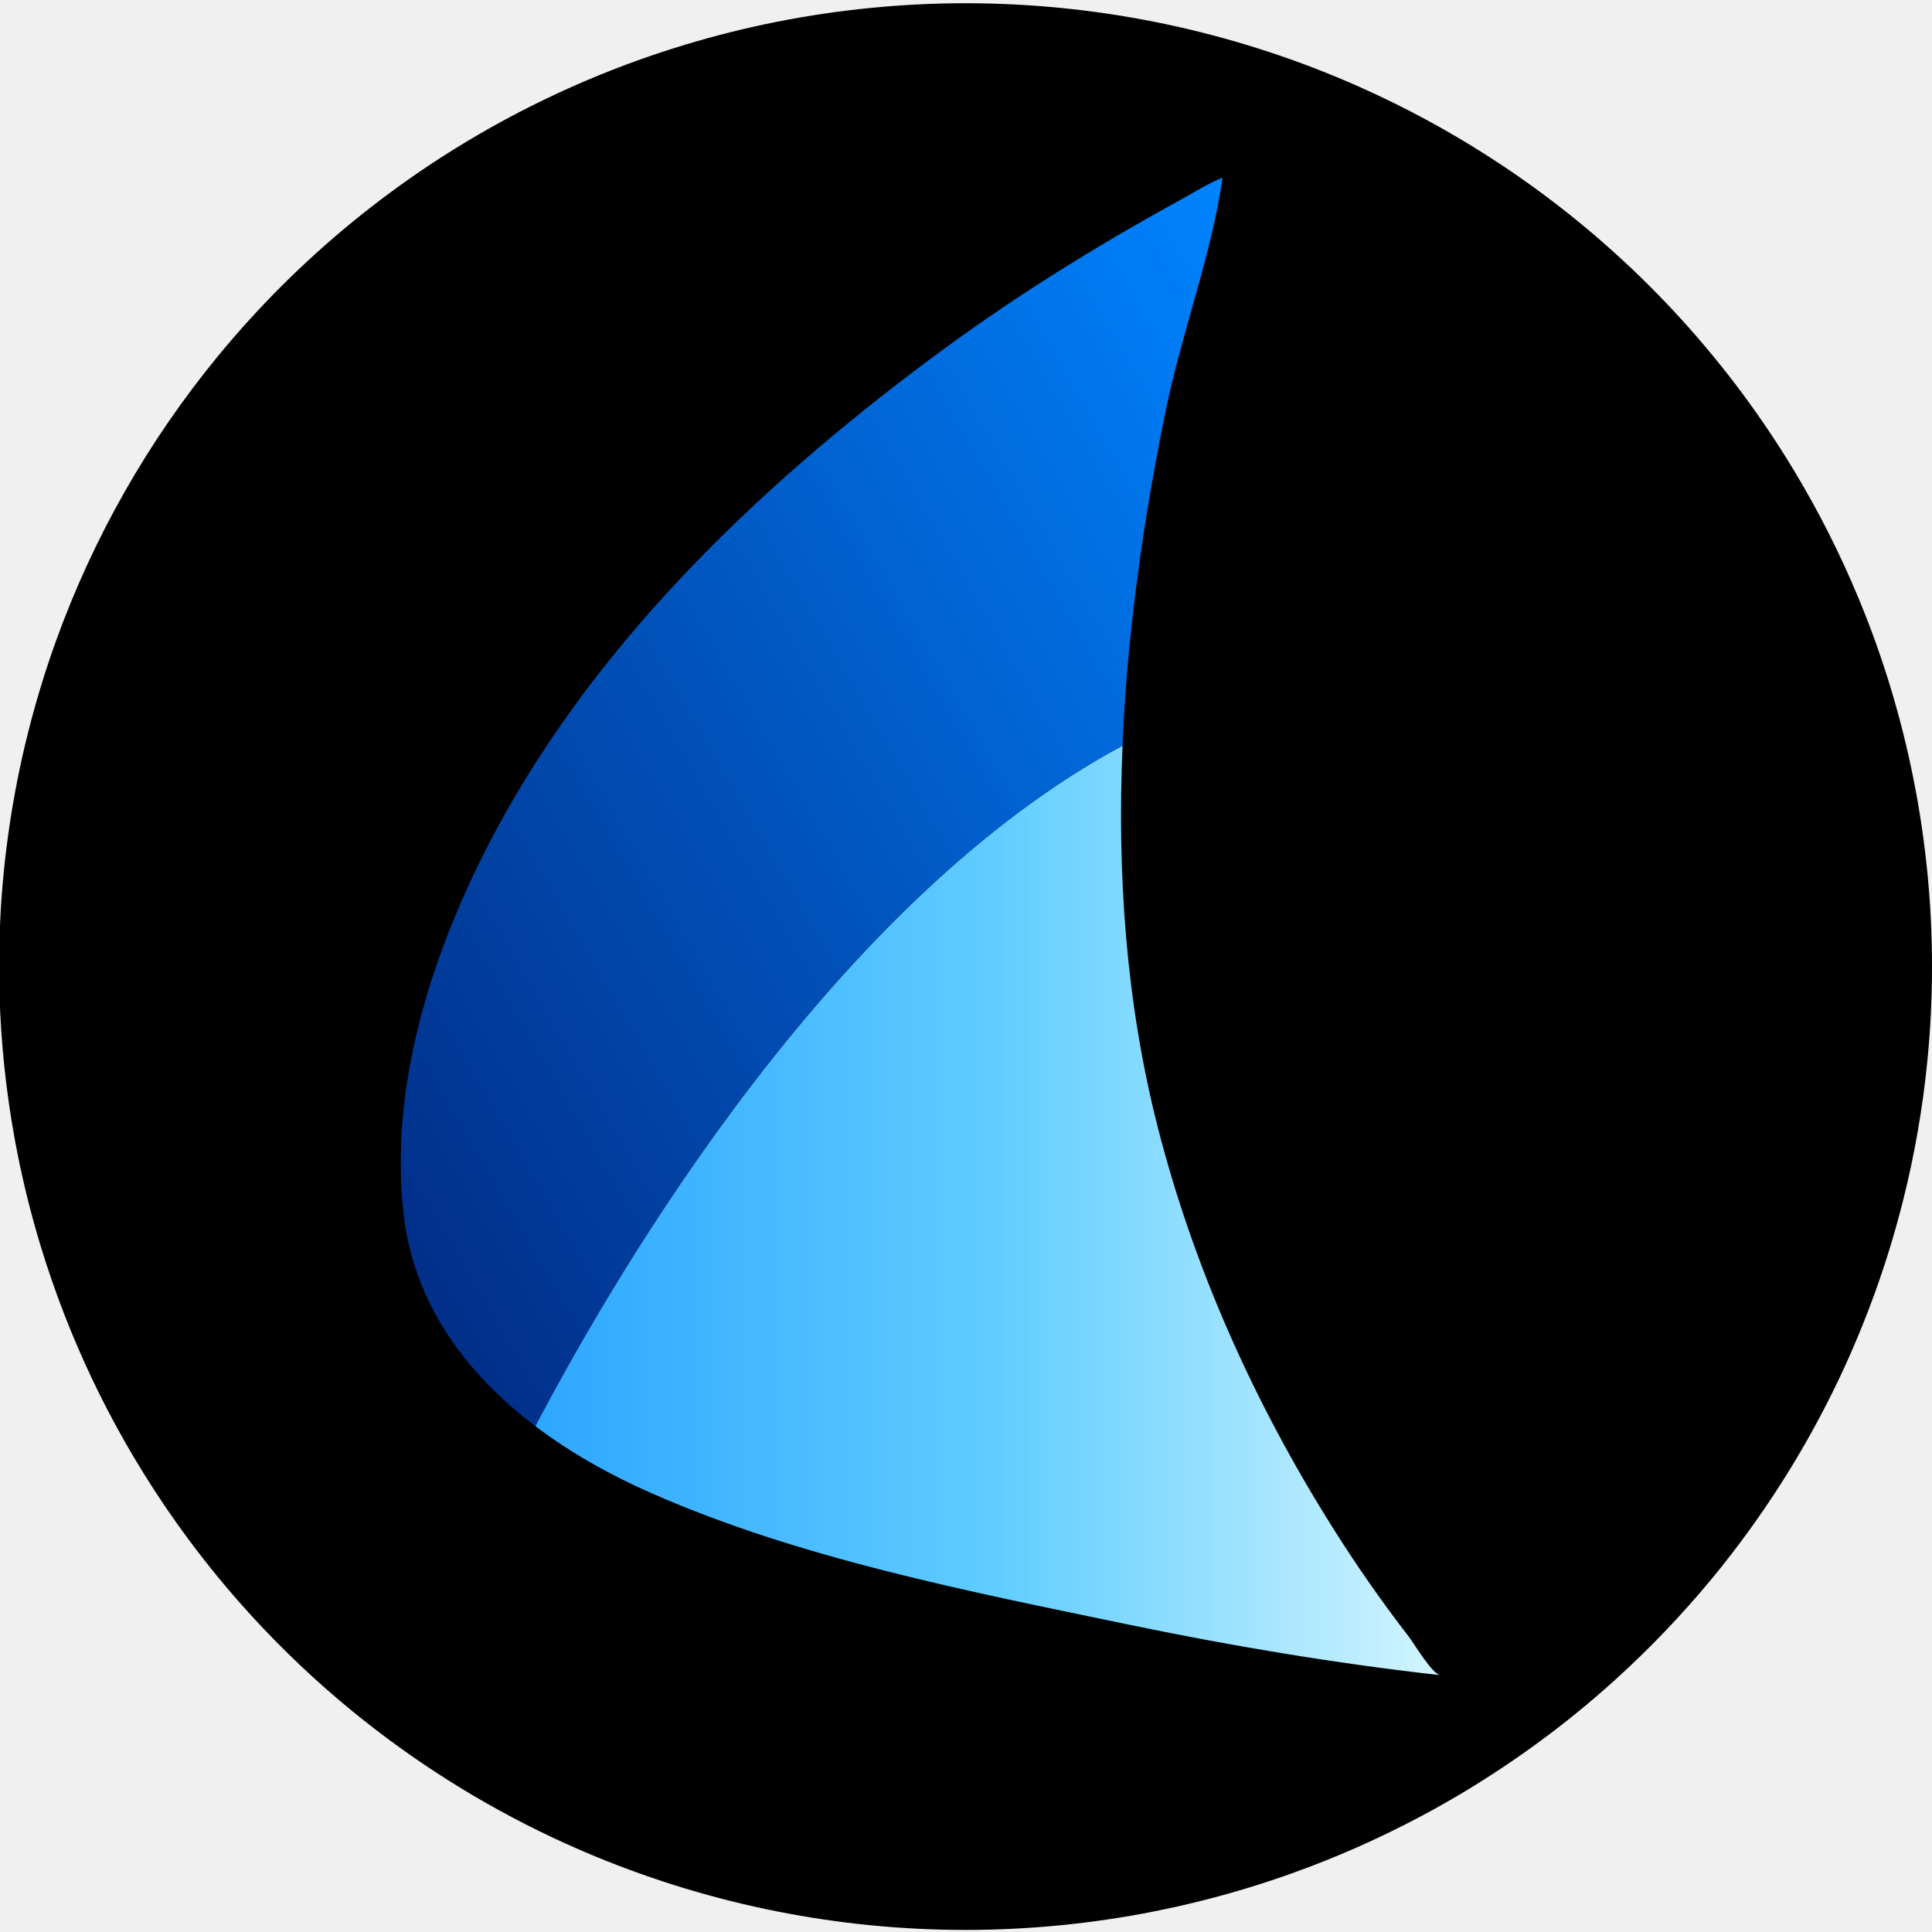
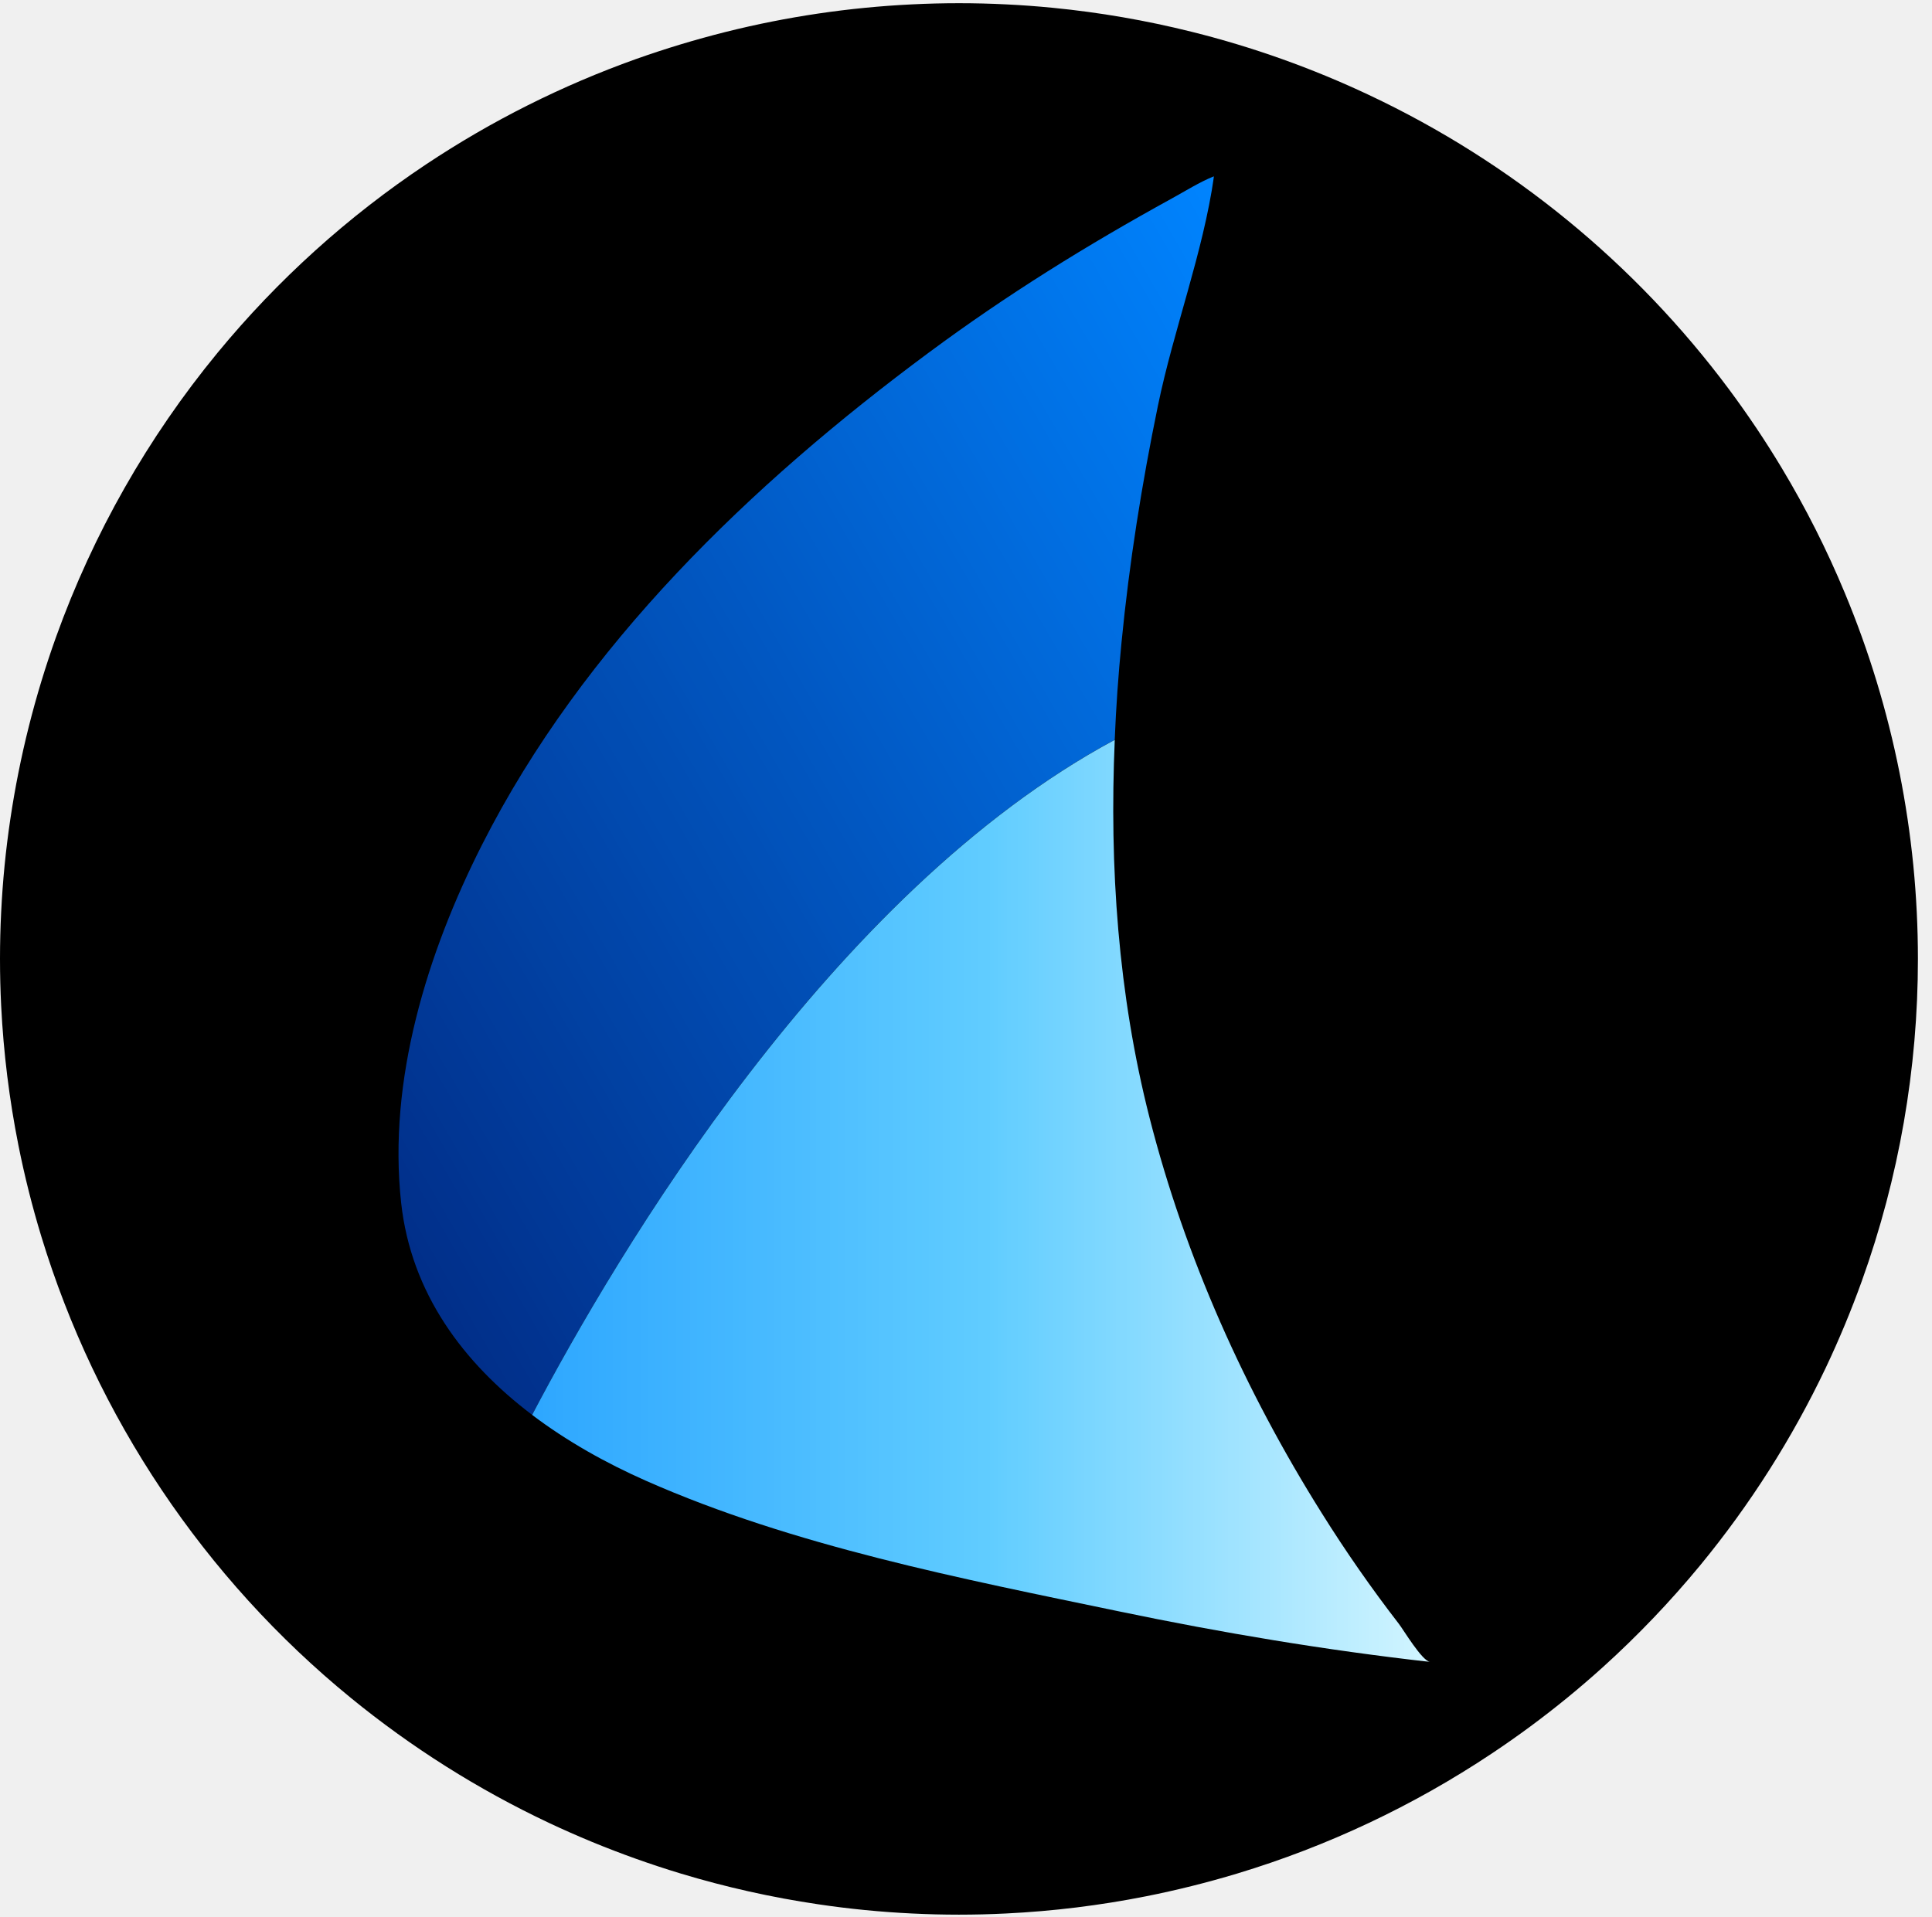
- <svg xmlns="http://www.w3.org/2000/svg" fill="none" viewBox="0 0 128 128">
-   <mask id="a" width="128" height="128" x="0" y="0" maskUnits="userSpaceOnUse" style="mask-type:luminance">
-     <path fill="#fff" d="M0 0h128v128H0z" />
+ <svg xmlns="http://www.w3.org/2000/svg" viewBox="0 0 129 128">
+   <path d="M128.06 64.038a63.6 63.6 0 0 1-3.743 21.503 65 65 0 0 1-2.404 5.787 64 64 0 0 1-8.387 13.2 64.5 64.5 0 0 1-6.496 6.801 65 65 0 0 1-2.38 2.046 64 64 0 0 1-5.048 3.73 64 64 0 0 1-16.984 8.009 65 65 0 0 1-6.096 1.522 64 64 0 0 1-9.35 1.149 63 63 0 0 1-6.283 0 63 63 0 0 1-6.254-.614 64 64 0 0 1-9.192-2.057 65 65 0 0 1-5.916-2.11q-1.451-.6-2.873-1.269a64.2 64.2 0 0 1-13.244-8.36 63.5 63.5 0 0 1-6.823-6.475A64 64 0 0 1 6.148 91.328a64 64 0 0 1-3.39-8.761q-.913-3.002-1.527-6.077a64 64 0 0 1-1.153-9.32 63 63 0 0 1 0-6.263 63 63 0 0 1 .616-6.233 64 64 0 0 1 3.049-12.138 63.9 63.9 0 0 1 10.79-18.986 64 64 0 0 1 13.923-12.579A64.3 64.3 0 0 1 42.46 3.945q2.962-1.051 6.012-1.817A64 64 0 0 1 60.889.292a63 63 0 0 1 6.283 0q1.57.075 3.134.23a64 64 0 0 1 9.282 1.606 64 64 0 0 1 11.819 4.215 64 64 0 0 1 24.053 19.675q.935 1.26 1.809 2.562.872 1.302 1.681 2.646a63.5 63.5 0 0 1 4.235 8.388 63 63 0 0 1 2.118 5.897q.912 3.001 1.526 6.076.613 3.075.923 6.195.307 3.121.308 6.256" />
+   <mask id="_sail_r_a" width="56" height="84" x="26" y="11" maskUnits="userSpaceOnUse" style="mask-type:luminance">
+     <path fill="#fff" d="M81.058 11.771c-.723 5.096-2.694 10.233-3.742 15.318-1.078 5.227-1.917 10.508-2.433 15.82q-.32 3.242-.453 6.497C55.47 59.583 41.2 83.694 35.528 94.485c-4.583-3.468-8.08-8.121-8.743-14.156-.9-8.186 1.74-16.7 5.41-23.934 6.743-13.3 17.95-24.056 29.828-32.854 5.2-3.855 10.544-7.169 16.21-10.282.926-.506 1.852-1.097 2.825-1.488" />
  </mask>
-   <g mask="url(#a)">
-     <path fill="#000" d="M128 64.038a63 63 0 0 1-.308 6.257 63.5 63.5 0 0 1-1.611 9.251 65 65 0 0 1-.838 3.02q-.457 1.498-.986 2.975a65 65 0 0 1-2.404 5.787 64 64 0 0 1-8.387 13.2 64.5 64.5 0 0 1-6.496 6.801 65 65 0 0 1-2.38 2.046 62 62 0 0 1-2.478 1.927 63 63 0 0 1-2.57 1.803 63 63 0 0 1-5.388 3.221 64 64 0 0 1-8.613 3.805q-1.48.528-2.983.983a65 65 0 0 1-6.096 1.522 64 64 0 0 1-6.216.919q-1.563.154-3.134.23a63 63 0 0 1-6.283 0 63 63 0 0 1-6.254-.614 64 64 0 0 1-6.163-1.222 65 65 0 0 1-3.029-.835 65 65 0 0 1-5.916-2.11q-1.451-.6-2.873-1.269a64.2 64.2 0 0 1-13.244-8.36 63.5 63.5 0 0 1-6.823-6.475 64 64 0 0 1-3.986-4.842 64 64 0 0 1-6.453-10.73 64 64 0 0 1-3.39-8.761 64 64 0 0 1-1.527-6.077 64 64 0 0 1-1.153-9.32 63 63 0 0 1 0-6.263 63 63 0 0 1 .616-6.233 63 63 0 0 1 1.226-6.143 64 64 0 0 1 1.823-5.995A63.9 63.9 0 0 1 14.474 23.55a65 65 0 0 1 4.22-4.64 64 64 0 0 1 4.657-4.207 65 65 0 0 1 5.046-3.732A64.3 64.3 0 0 1 42.4 3.945a66 66 0 0 1 6.012-1.817A64 64 0 0 1 54.575.906a65 65 0 0 1 6.254-.614 63 63 0 0 1 6.283 0q1.57.076 3.134.23a65 65 0 0 1 6.216.919q1.542.306 3.066.687a65 65 0 0 1 6.013 1.817 64 64 0 0 1 5.806 2.398 64 64 0 0 1 8.196 4.627 64 64 0 0 1 5.047 3.732q1.216.993 2.38 2.047a64 64 0 0 1 4.444 4.428 65 65 0 0 1 3.986 4.841q.935 1.26 1.809 2.562.872 1.302 1.681 2.646a63.5 63.5 0 0 1 4.235 8.388 63 63 0 0 1 2.118 5.897 64 64 0 0 1 1.526 6.076 64 64 0 0 1 .923 6.195 64 64 0 0 1 .308 6.256" />
+   <g mask="url(#_sail_r_a)">
+     <path fill="url(#_sail_r_b)" d="M25.886 11.771v82.714h55.172V11.77z" />
  </g>
-   <mask id="b" width="56" height="84" x="26" y="11" maskUnits="userSpaceOnUse" style="mask-type:luminance">
-     <path fill="#fff" d="M26.534 11.506h54.789v83.056H26.534z" />
+   <mask id="_sail_r_c" width="61" height="62" x="35" y="49" maskUnits="userSpaceOnUse" style="mask-type:luminance">
+     <path fill="#fff" d="M95.493 110.986c-6.974-.785-13.902-1.944-20.77-3.375-10.487-2.181-21.74-4.365-31.588-8.722-2.664-1.178-5.274-2.635-7.606-4.401 5.673-10.791 19.945-34.902 38.904-45.08-.366 8.47.225 17.002 2.32 25.228 2.38 9.338 6.38 18.253 11.5 26.411a91 91 0 0 0 5.146 7.391c.302.384 1.549 2.489 2.094 2.548" />
  </mask>
-   <g mask="url(#b)">
-     <mask id="c" width="55" height="84" x="26" y="11" maskUnits="userSpaceOnUse" style="mask-type:luminance">
-       <path fill="#fff" d="M80.998 11.771c-.723 5.096-2.694 10.233-3.742 15.318-1.078 5.227-1.917 10.508-2.433 15.82a114 114 0 0 0-.453 6.497C55.411 59.583 41.14 83.694 35.468 94.485c-4.583-3.468-8.08-8.121-8.743-14.156-.9-8.186 1.74-16.7 5.41-23.934 6.743-13.3 17.95-24.056 29.828-32.854 5.2-3.855 10.544-7.169 16.211-10.282.925-.506 1.85-1.097 2.823-1.488" />
-     </mask>
-     <g mask="url(#c)">
-       <path fill="url(#d)" d="M25.826 11.771v82.714h55.172V11.77z" />
-     </g>
-   </g>
-   <mask id="e" width="61" height="63" x="35" y="49" maskUnits="userSpaceOnUse" style="mask-type:luminance">
-     <path fill="#fff" d="M35.185 49.259H95.74V111.1H35.185z" />
-   </mask>
-   <g mask="url(#e)">
-     <mask id="f" width="61" height="62" x="35" y="49" maskUnits="userSpaceOnUse" style="mask-type:luminance">
-       <path fill="#fff" d="M95.433 110.986c-6.974-.785-13.902-1.944-20.77-3.375-10.487-2.181-21.74-4.365-31.588-8.722-2.664-1.178-5.274-2.635-7.606-4.401 5.673-10.791 19.945-34.902 38.904-45.08-.366 8.47.225 17.002 2.32 25.228 2.38 9.338 6.381 18.253 11.5 26.411a91 91 0 0 0 5.146 7.391c.302.384 1.549 2.489 2.094 2.548" />
-     </mask>
-     <g mask="url(#f)">
-       <path fill="url(#g)" d="M35.47 49.409v61.577h59.963V49.409z" />
-     </g>
+   <g mask="url(#_sail_r_c)">
+     <path fill="url(#_sail_r_d)" d="M35.53 49.409v61.577h59.963V49.409z" />
  </g>
  <defs>
-     <linearGradient id="d" x1="15.924" x2="93.111" y1="77.39" y2="32.683" gradientUnits="userSpaceOnUse">
+     <linearGradient id="_sail_r_b" x1="15.984" x2="93.171" y1="77.39" y2="32.683" gradientUnits="userSpaceOnUse">
      <stop stop-color="#012f8a" />
      <stop offset=".063" stop-color="#012f8a" />
      <stop offset=".078" stop-color="#012f8a" />
      <stop offset=".086" stop-color="#01308b" />
      <stop offset=".094" stop-color="#01318c" />
      <stop offset=".102" stop-color="#01318d" />
      <stop offset=".109" stop-color="#01328e" />
      <stop offset=".117" stop-color="#01338f" />
      <stop offset=".125" stop-color="#013390" />
      <stop offset=".133" stop-color="#013491" />
      <stop offset=".141" stop-color="#013592" />
      <stop offset=".148" stop-color="#013693" />
      <stop offset=".156" stop-color="#013694" />
      <stop offset=".164" stop-color="#013795" />
      <stop offset=".172" stop-color="#013896" />
      <stop offset=".18" stop-color="#013897" />
      <stop offset=".188" stop-color="#013998" />
      <stop offset=".195" stop-color="#013a99" />
      <stop offset=".203" stop-color="#013a9a" />
      <stop offset=".211" stop-color="#013b9b" />
      <stop offset=".219" stop-color="#013c9c" />
      <stop offset=".227" stop-color="#013c9d" />
      <stop offset=".234" stop-color="#013d9d" />
      <stop offset=".242" stop-color="#013e9e" />
      <stop offset=".25" stop-color="#013e9f" />
      <stop offset=".258" stop-color="#013fa0" />
      <stop offset=".266" stop-color="#0140a1" />
      <stop offset=".273" stop-color="#0141a2" />
      <stop offset=".281" stop-color="#0141a3" />
      <stop offset=".289" stop-color="#0142a4" />
      <stop offset=".297" stop-color="#0143a5" />
      <stop offset=".305" stop-color="#0143a6" />
      <stop offset=".313" stop-color="#0144a7" />
      <stop offset=".32" stop-color="#0145a8" />
      <stop offset=".328" stop-color="#0145a9" />
      <stop offset=".336" stop-color="#0146aa" />
      <stop offset=".344" stop-color="#0147ab" />
      <stop offset=".352" stop-color="#0147ac" />
      <stop offset=".359" stop-color="#0148ad" />
      <stop offset=".367" stop-color="#0149ae" />
      <stop offset=".375" stop-color="#014aaf" />
      <stop offset=".383" stop-color="#014ab0" />
      <stop offset=".391" stop-color="#014bb1" />
      <stop offset=".398" stop-color="#014cb2" />
      <stop offset=".406" stop-color="#014cb2" />
      <stop offset=".414" stop-color="#014db3" />
      <stop offset=".422" stop-color="#014eb4" />
      <stop offset=".43" stop-color="#014eb5" />
      <stop offset=".438" stop-color="#014fb6" />
      <stop offset=".445" stop-color="#0150b7" />
      <stop offset=".453" stop-color="#0150b8" />
      <stop offset=".461" stop-color="#0151b9" />
      <stop offset=".465" stop-color="#0152ba" />
      <stop offset=".469" stop-color="#0152bb" />
      <stop offset=".477" stop-color="#0153bb" />
      <stop offset=".484" stop-color="#0153bc" />
      <stop offset=".492" stop-color="#0154bd" />
      <stop offset=".5" stop-color="#0155be" />
      <stop offset=".508" stop-color="#0155bf" />
      <stop offset=".516" stop-color="#0156c0" />
      <stop offset=".523" stop-color="#0157c1" />
      <stop offset=".531" stop-color="#0157c2" />
      <stop offset=".535" stop-color="#0158c3" />
      <stop offset=".539" stop-color="#0158c3" />
      <stop offset=".547" stop-color="#0159c4" />
      <stop offset=".551" stop-color="#0159c5" />
      <stop offset=".555" stop-color="#015ac5" />
      <stop offset=".559" stop-color="#015ac6" />
      <stop offset=".563" stop-color="#015bc6" />
      <stop offset=".566" stop-color="#015bc7" />
      <stop offset=".57" stop-color="#015bc7" />
      <stop offset=".574" stop-color="#015cc8" />
      <stop offset=".578" stop-color="#015cc8" />
      <stop offset=".582" stop-color="#015cc9" />
      <stop offset=".586" stop-color="#015dc9" />
      <stop offset=".59" stop-color="#015dca" />
      <stop offset=".594" stop-color="#015eca" />
      <stop offset=".598" stop-color="#015ecb" />
      <stop offset=".602" stop-color="#015ecb" />
      <stop offset=".605" stop-color="#015fcc" />
      <stop offset=".609" stop-color="#015fcc" />
      <stop offset=".613" stop-color="#015fcd" />
      <stop offset=".617" stop-color="#0160cd" />
      <stop offset=".621" stop-color="#0160ce" />
      <stop offset=".625" stop-color="#0160ce" />
      <stop offset=".629" stop-color="#0161cf" />
      <stop offset=".633" stop-color="#0161cf" />
      <stop offset=".637" stop-color="#0162d0" />
      <stop offset=".641" stop-color="#0162d0" />
      <stop offset=".645" stop-color="#0162d1" />
      <stop offset=".648" stop-color="#0163d1" />
      <stop offset=".652" stop-color="#0163d2" />
      <stop offset=".656" stop-color="#0163d2" />
      <stop offset=".66" stop-color="#0164d3" />
      <stop offset=".664" stop-color="#0164d3" />
      <stop offset=".668" stop-color="#0165d4" />
      <stop offset=".672" stop-color="#0165d4" />
      <stop offset=".676" stop-color="#0165d5" />
      <stop offset=".68" stop-color="#0166d5" />
      <stop offset=".684" stop-color="#0166d6" />
      <stop offset=".688" stop-color="#0166d6" />
      <stop offset=".691" stop-color="#0167d7" />
      <stop offset=".695" stop-color="#0167d7" />
      <stop offset=".699" stop-color="#0168d8" />
      <stop offset=".703" stop-color="#0168d8" />
      <stop offset=".707" stop-color="#0168d9" />
      <stop offset=".711" stop-color="#0169d9" />
      <stop offset=".715" stop-color="#0169da" />
      <stop offset=".719" stop-color="#0169da" />
      <stop offset=".723" stop-color="#016adb" />
      <stop offset=".727" stop-color="#016adb" />
      <stop offset=".73" stop-color="#016adc" />
      <stop offset=".734" stop-color="#016bdc" />
      <stop offset=".738" stop-color="#016bdd" />
      <stop offset=".742" stop-color="#016cde" />
      <stop offset=".746" stop-color="#016cde" />
      <stop offset=".75" stop-color="#016cdf" />
      <stop offset=".754" stop-color="#016ddf" />
      <stop offset=".758" stop-color="#016de0" />
      <stop offset=".762" stop-color="#016de0" />
      <stop offset=".766" stop-color="#016ee1" />
      <stop offset=".77" stop-color="#016ee1" />
      <stop offset=".773" stop-color="#006fe2" />
      <stop offset=".777" stop-color="#006fe2" />
      <stop offset=".781" stop-color="#006fe3" />
      <stop offset=".785" stop-color="#0070e3" />
      <stop offset=".789" stop-color="#0070e4" />
      <stop offset=".793" stop-color="#0070e4" />
      <stop offset=".797" stop-color="#0071e5" />
      <stop offset=".801" stop-color="#0071e5" />
      <stop offset=".805" stop-color="#0072e6" />
      <stop offset=".809" stop-color="#0072e6" />
      <stop offset=".813" stop-color="#0072e7" />
      <stop offset=".816" stop-color="#0073e7" />
      <stop offset=".82" stop-color="#0073e8" />
      <stop offset=".824" stop-color="#0073e8" />
      <stop offset=".828" stop-color="#0074e9" />
      <stop offset=".832" stop-color="#0074e9" />
      <stop offset=".836" stop-color="#0074ea" />
      <stop offset=".84" stop-color="#0075ea" />
      <stop offset=".844" stop-color="#0075eb" />
      <stop offset=".848" stop-color="#0076eb" />
      <stop offset=".852" stop-color="#0076ec" />
      <stop offset=".855" stop-color="#0076ec" />
      <stop offset=".859" stop-color="#0077ed" />
      <stop offset=".863" stop-color="#0077ed" />
      <stop offset=".867" stop-color="#07e" />
      <stop offset=".871" stop-color="#0078ee" />
      <stop offset=".875" stop-color="#0078ef" />
      <stop offset=".879" stop-color="#0079ef" />
      <stop offset=".883" stop-color="#0079f0" />
      <stop offset=".887" stop-color="#0079f0" />
      <stop offset=".891" stop-color="#007af1" />
      <stop offset=".895" stop-color="#007af1" />
      <stop offset=".898" stop-color="#007af2" />
      <stop offset=".902" stop-color="#007bf2" />
      <stop offset=".906" stop-color="#007bf3" />
      <stop offset=".91" stop-color="#007bf3" />
      <stop offset=".914" stop-color="#007cf4" />
      <stop offset=".918" stop-color="#007cf4" />
      <stop offset=".922" stop-color="#007df5" />
      <stop offset=".926" stop-color="#007df5" />
      <stop offset=".93" stop-color="#007df6" />
      <stop offset=".934" stop-color="#007ef6" />
      <stop offset=".938" stop-color="#007ef7" />
      <stop offset=".941" stop-color="#007ef7" />
      <stop offset=".945" stop-color="#007ff8" />
      <stop offset=".949" stop-color="#007ff8" />
      <stop offset=".953" stop-color="#0080f9" />
      <stop offset=".957" stop-color="#0080f9" />
      <stop offset=".961" stop-color="#0080fa" />
      <stop offset=".965" stop-color="#0081fa" />
      <stop offset=".969" stop-color="#0081fb" />
      <stop offset=".973" stop-color="#0081fb" />
      <stop offset=".977" stop-color="#0082fc" />
      <stop offset=".98" stop-color="#0082fc" />
      <stop offset=".984" stop-color="#0083fd" />
      <stop offset=".988" stop-color="#0083fd" />
      <stop offset=".992" stop-color="#0083fe" />
      <stop offset=".996" stop-color="#0084fe" />
      <stop offset="1" stop-color="#0084ff" />
    </linearGradient>
-     <linearGradient id="g" x1="35.47" x2="95.432" y1="80.198" y2="80.198" gradientUnits="userSpaceOnUse">
+     <linearGradient id="_sail_r_d" x1="35.53" x2="95.492" y1="80.198" y2="80.198" gradientUnits="userSpaceOnUse">
      <stop stop-color="#2ea7ff" />
      <stop offset=".008" stop-color="#2ea7ff" />
      <stop offset=".016" stop-color="#2fa8ff" />
      <stop offset=".023" stop-color="#30a8ff" />
      <stop offset=".031" stop-color="#31a9ff" />
      <stop offset=".039" stop-color="#32aaff" />
      <stop offset=".047" stop-color="#32aaff" />
      <stop offset=".055" stop-color="#33abff" />
      <stop offset=".063" stop-color="#34abff" />
      <stop offset=".07" stop-color="#35acff" />
      <stop offset=".078" stop-color="#35adff" />
      <stop offset=".086" stop-color="#36adff" />
      <stop offset=".094" stop-color="#37aeff" />
      <stop offset=".102" stop-color="#38aeff" />
      <stop offset=".109" stop-color="#39afff" />
      <stop offset=".117" stop-color="#39afff" />
      <stop offset=".125" stop-color="#3ab0ff" />
      <stop offset=".133" stop-color="#3bb1ff" />
      <stop offset=".141" stop-color="#3cb1ff" />
      <stop offset=".148" stop-color="#3cb2ff" />
      <stop offset=".156" stop-color="#3db2ff" />
      <stop offset=".164" stop-color="#3eb3ff" />
      <stop offset=".172" stop-color="#3fb3ff" />
      <stop offset=".18" stop-color="#40b4ff" />
      <stop offset=".188" stop-color="#40b5ff" />
      <stop offset=".195" stop-color="#41b5ff" />
      <stop offset=".203" stop-color="#42b6ff" />
      <stop offset=".211" stop-color="#43b6ff" />
      <stop offset=".219" stop-color="#43b7ff" />
      <stop offset=".227" stop-color="#44b8ff" />
      <stop offset=".234" stop-color="#45b8ff" />
      <stop offset=".242" stop-color="#46b9ff" />
      <stop offset=".25" stop-color="#47b9ff" />
      <stop offset=".258" stop-color="#47baff" />
      <stop offset=".266" stop-color="#48baff" />
      <stop offset=".273" stop-color="#49bbff" />
      <stop offset=".281" stop-color="#4abcff" />
      <stop offset=".289" stop-color="#4abcff" />
      <stop offset=".297" stop-color="#4bbdff" />
      <stop offset=".305" stop-color="#4cbdff" />
      <stop offset=".313" stop-color="#4dbeff" />
      <stop offset=".32" stop-color="#4ebfff" />
      <stop offset=".328" stop-color="#4ebfff" />
      <stop offset=".336" stop-color="#4fc0ff" />
      <stop offset=".344" stop-color="#50c0ff" />
      <stop offset=".352" stop-color="#51c1ff" />
      <stop offset=".359" stop-color="#51c1ff" />
      <stop offset=".367" stop-color="#52c2ff" />
      <stop offset=".375" stop-color="#53c3ff" />
      <stop offset=".383" stop-color="#54c3ff" />
      <stop offset=".391" stop-color="#55c4ff" />
      <stop offset=".398" stop-color="#55c4ff" />
      <stop offset=".406" stop-color="#56c5ff" />
      <stop offset=".414" stop-color="#57c5ff" />
      <stop offset=".422" stop-color="#58c6ff" />
      <stop offset=".43" stop-color="#58c7ff" />
      <stop offset=".438" stop-color="#59c7ff" />
      <stop offset=".445" stop-color="#5ac8ff" />
      <stop offset=".453" stop-color="#5bc8ff" />
      <stop offset=".461" stop-color="#5cc9ff" />
      <stop offset=".469" stop-color="#5ccaff" />
      <stop offset=".477" stop-color="#5dcaff" />
      <stop offset=".484" stop-color="#5ecbff" />
      <stop offset=".492" stop-color="#5fcbff" />
      <stop offset=".5" stop-color="#60ccff" />
      <stop offset=".508" stop-color="#60ccff" />
      <stop offset=".512" stop-color="#61cdff" />
      <stop offset=".516" stop-color="#62cdff" />
      <stop offset=".52" stop-color="#63ceff" />
      <stop offset=".523" stop-color="#64ceff" />
      <stop offset=".527" stop-color="#65ceff" />
      <stop offset=".531" stop-color="#66cfff" />
      <stop offset=".535" stop-color="#67cfff" />
      <stop offset=".539" stop-color="#67cfff" />
      <stop offset=".543" stop-color="#68d0ff" />
      <stop offset=".547" stop-color="#69d0ff" />
      <stop offset=".551" stop-color="#6ad0ff" />
      <stop offset=".555" stop-color="#6bd1ff" />
      <stop offset=".559" stop-color="#6cd1ff" />
      <stop offset=".563" stop-color="#6dd1ff" />
      <stop offset=".566" stop-color="#6ed2ff" />
      <stop offset=".57" stop-color="#6fd2ff" />
      <stop offset=".574" stop-color="#70d2ff" />
      <stop offset=".578" stop-color="#71d2ff" />
      <stop offset=".582" stop-color="#71d3ff" />
      <stop offset=".586" stop-color="#72d3ff" />
      <stop offset=".59" stop-color="#73d3ff" />
      <stop offset=".594" stop-color="#74d4ff" />
      <stop offset=".598" stop-color="#75d4ff" />
      <stop offset=".602" stop-color="#76d4ff" />
      <stop offset=".605" stop-color="#77d5ff" />
      <stop offset=".609" stop-color="#78d5ff" />
      <stop offset=".613" stop-color="#79d5ff" />
      <stop offset=".617" stop-color="#7ad6ff" />
      <stop offset=".621" stop-color="#7ad6ff" />
      <stop offset=".625" stop-color="#7bd6ff" />
      <stop offset=".629" stop-color="#7cd7ff" />
      <stop offset=".633" stop-color="#7dd7ff" />
      <stop offset=".637" stop-color="#7ed7ff" />
      <stop offset=".641" stop-color="#7fd8ff" />
      <stop offset=".645" stop-color="#80d8ff" />
      <stop offset=".648" stop-color="#81d8ff" />
      <stop offset=".652" stop-color="#82d9ff" />
      <stop offset=".656" stop-color="#83d9ff" />
      <stop offset=".66" stop-color="#83d9ff" />
      <stop offset=".664" stop-color="#84daff" />
      <stop offset=".668" stop-color="#85daff" />
      <stop offset=".672" stop-color="#86daff" />
      <stop offset=".676" stop-color="#87daff" />
      <stop offset=".68" stop-color="#88dbff" />
      <stop offset=".684" stop-color="#89dbff" />
      <stop offset=".688" stop-color="#8adbff" />
      <stop offset=".691" stop-color="#8bdcff" />
      <stop offset=".695" stop-color="#8cdcff" />
      <stop offset=".699" stop-color="#8cdcff" />
      <stop offset=".703" stop-color="#8dddff" />
      <stop offset=".707" stop-color="#8eddff" />
      <stop offset=".711" stop-color="#8fddff" />
      <stop offset=".715" stop-color="#90deff" />
      <stop offset=".719" stop-color="#91deff" />
      <stop offset=".723" stop-color="#92deff" />
      <stop offset=".727" stop-color="#93dfff" />
      <stop offset=".73" stop-color="#94dfff" />
      <stop offset=".734" stop-color="#95dfff" />
      <stop offset=".738" stop-color="#96e0ff" />
      <stop offset=".742" stop-color="#96e0ff" />
      <stop offset=".746" stop-color="#97e0ff" />
      <stop offset=".75" stop-color="#98e1ff" />
      <stop offset=".754" stop-color="#99e1ff" />
      <stop offset=".758" stop-color="#9ae1ff" />
      <stop offset=".762" stop-color="#9be2ff" />
      <stop offset=".766" stop-color="#9ce2ff" />
      <stop offset=".77" stop-color="#9de2ff" />
      <stop offset=".773" stop-color="#9ee2ff" />
      <stop offset=".777" stop-color="#9fe3ff" />
      <stop offset=".781" stop-color="#9fe3ff" />
      <stop offset=".785" stop-color="#a0e3ff" />
      <stop offset=".789" stop-color="#a1e4ff" />
      <stop offset=".793" stop-color="#a2e4ff" />
      <stop offset=".797" stop-color="#a3e4ff" />
      <stop offset=".801" stop-color="#a4e5ff" />
      <stop offset=".805" stop-color="#a5e5ff" />
      <stop offset=".809" stop-color="#a6e5ff" />
      <stop offset=".813" stop-color="#a7e6ff" />
      <stop offset=".816" stop-color="#a8e6ff" />
      <stop offset=".82" stop-color="#a8e6ff" />
      <stop offset=".824" stop-color="#a9e7ff" />
      <stop offset=".828" stop-color="#aae7ff" />
      <stop offset=".832" stop-color="#abe7ff" />
      <stop offset=".836" stop-color="#ace8ff" />
      <stop offset=".84" stop-color="#ade8ff" />
      <stop offset=".844" stop-color="#aee8ff" />
      <stop offset=".848" stop-color="#afe9ff" />
      <stop offset=".852" stop-color="#b0e9ff" />
      <stop offset=".855" stop-color="#b1e9ff" />
      <stop offset=".859" stop-color="#b1e9ff" />
      <stop offset=".863" stop-color="#b2eaff" />
      <stop offset=".867" stop-color="#b3eaff" />
      <stop offset=".871" stop-color="#b4eaff" />
      <stop offset=".875" stop-color="#b5ebff" />
      <stop offset=".879" stop-color="#b6ebff" />
      <stop offset=".883" stop-color="#b7ebff" />
      <stop offset=".887" stop-color="#b8ecff" />
      <stop offset=".891" stop-color="#b9ecff" />
      <stop offset=".895" stop-color="#baecff" />
      <stop offset=".898" stop-color="#bbedff" />
      <stop offset=".902" stop-color="#bbedff" />
      <stop offset=".906" stop-color="#bcedff" />
      <stop offset=".91" stop-color="#bdeeff" />
      <stop offset=".914" stop-color="#beeeff" />
      <stop offset=".918" stop-color="#bfeeff" />
      <stop offset=".922" stop-color="#c0efff" />
      <stop offset=".926" stop-color="#c1efff" />
      <stop offset=".93" stop-color="#c2efff" />
      <stop offset=".934" stop-color="#c3f0ff" />
      <stop offset=".938" stop-color="#c4f0ff" />
      <stop offset=".941" stop-color="#c4f0ff" />
      <stop offset=".945" stop-color="#c5f1ff" />
      <stop offset=".949" stop-color="#c6f1ff" />
      <stop offset=".953" stop-color="#c7f1ff" />
      <stop offset=".957" stop-color="#c8f1ff" />
      <stop offset=".961" stop-color="#c9f2ff" />
      <stop offset=".965" stop-color="#caf2ff" />
      <stop offset=".969" stop-color="#cbf2ff" />
      <stop offset=".973" stop-color="#ccf3ff" />
      <stop offset=".977" stop-color="#cdf3ff" />
      <stop offset=".98" stop-color="#cdf3ff" />
      <stop offset=".984" stop-color="#cef4ff" />
      <stop offset=".988" stop-color="#cff4ff" />
      <stop offset=".992" stop-color="#d0f4ff" />
      <stop offset=".996" stop-color="#d1f5ff" />
      <stop offset="1" stop-color="#d2f5ff" />
    </linearGradient>
  </defs>
</svg>
